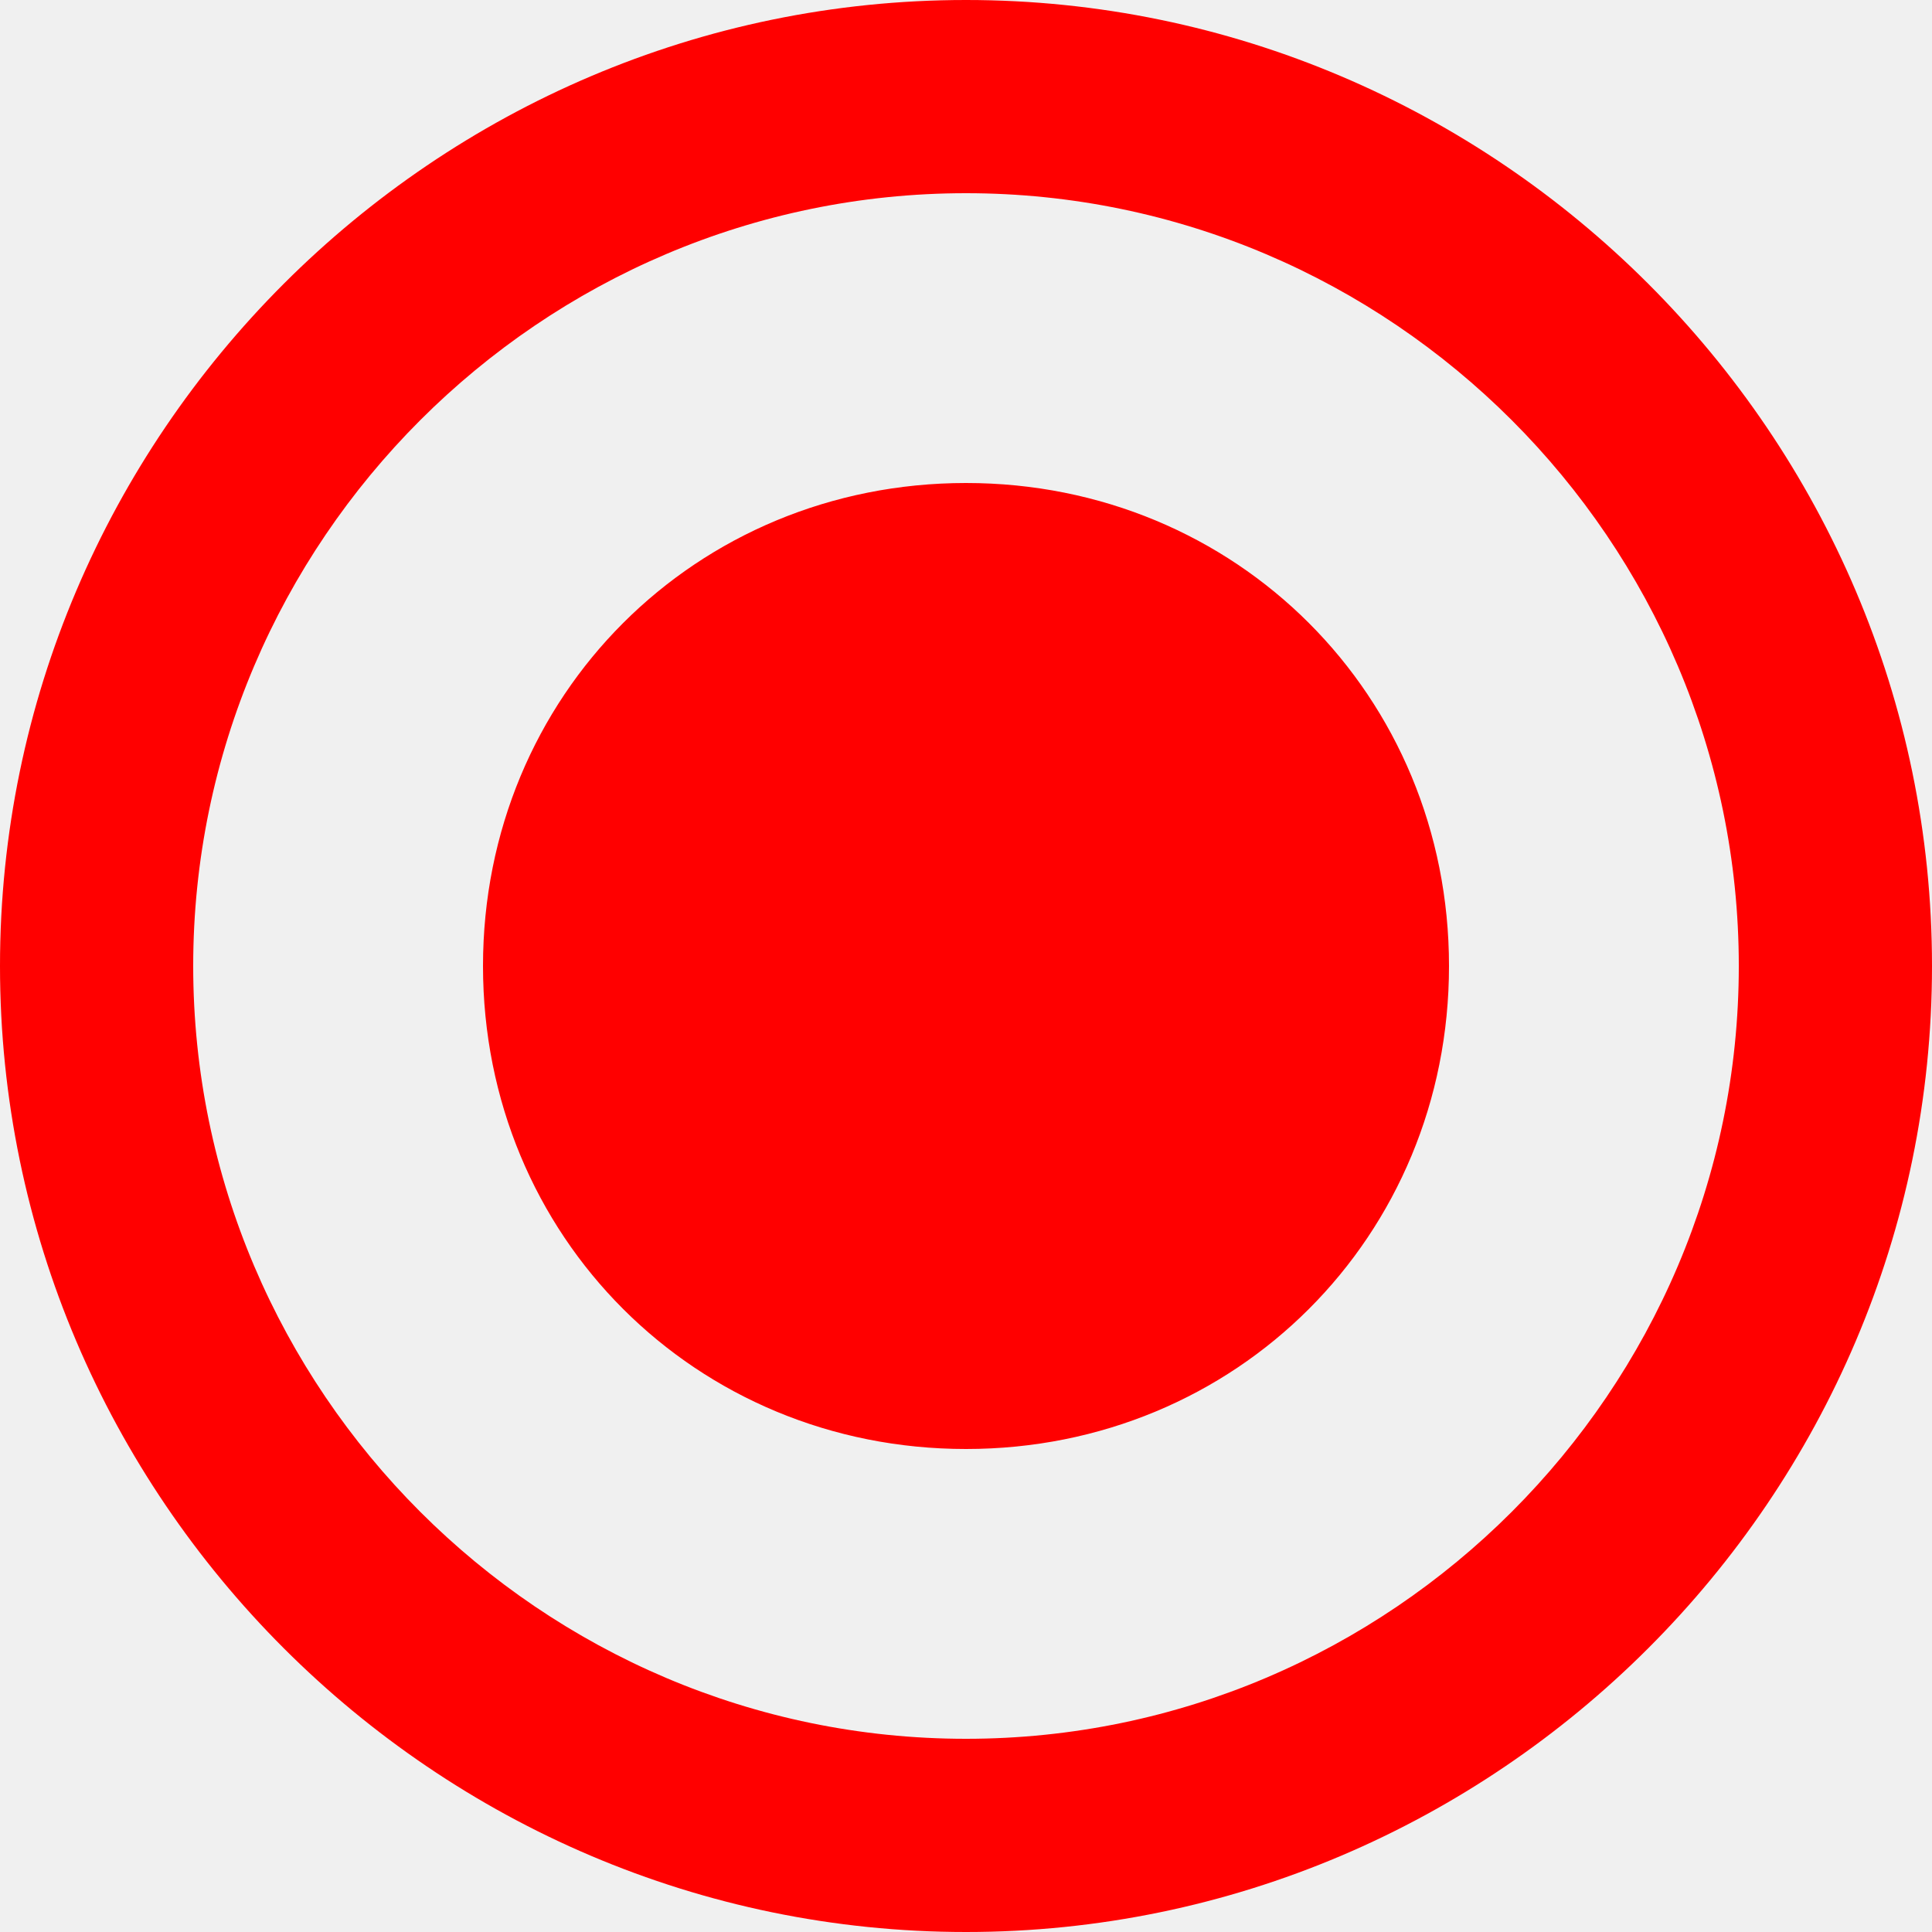
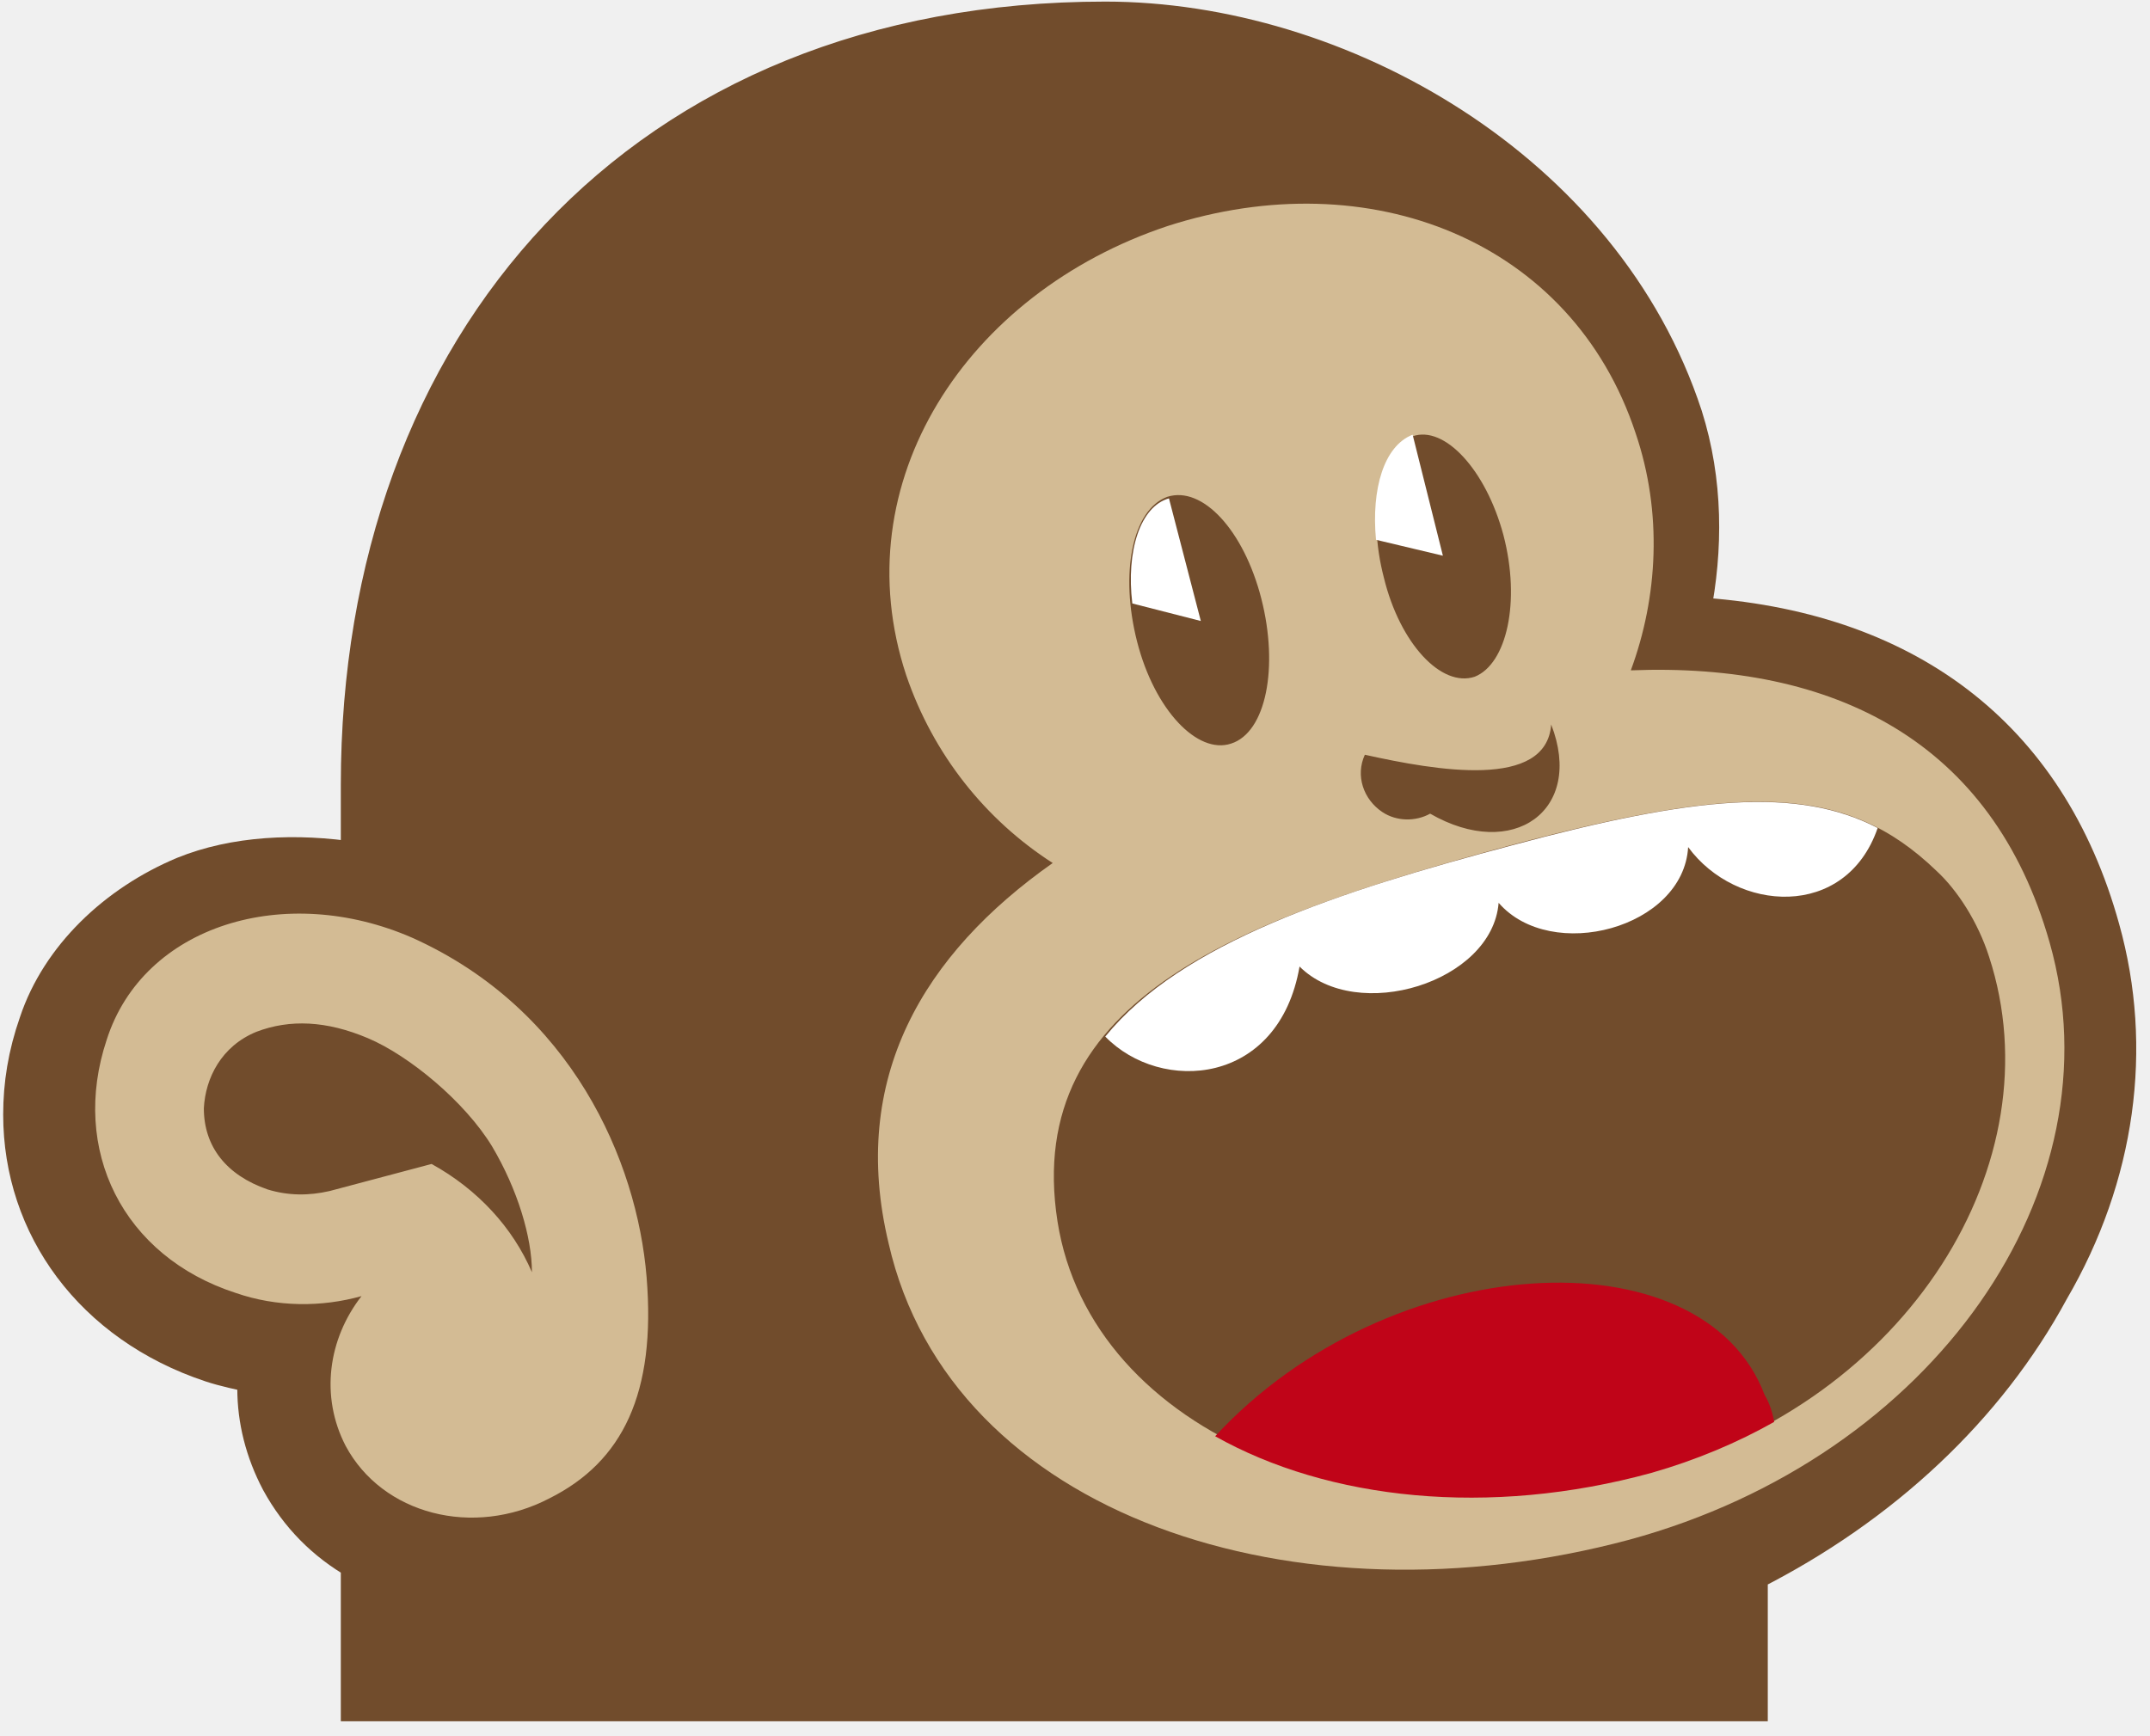
- <svg xmlns="http://www.w3.org/2000/svg" height="20px" version="1.1" viewBox="0 0 20 20" width="20px">
+ <svg xmlns="http://www.w3.org/2000/svg" width="135px" height="109px" viewBox="0 0 135 109" version="1.1">
  <defs />
-   <g fill="none" fill-rule="evenodd" id="Page-1" stroke="none" stroke-width="1">
-     <g fill="#FF0000" id="Core" transform="translate(-338, -338)">
-       <g id="radio-button-on" transform="translate(338, 338)">
-         <path d="M10,5 C7.2,5 5,7.2 5,10 C5,12.8 7.2,15 10,15 C12.8,15 15,12.8 15,10 C15,7.2 12.8,5 10,5 L10,5 Z M10,0 C4.5,0 0,4.5 0,10 C0,15.5 4.5,20 10,20 C15.5,20 20,15.5 20,10 C20,4.5 15.5,0 10,0 L10,0 Z M10,18 C5.6,18 2,14.4 2,10 C2,5.6 5.6,2 10,2 C14.4,2 18,5.6 18,10 C18,14.4 14.4,18 10,18 L10,18 Z" id="Shape" />
-       </g>
+   <g id="Page-1" stroke="none" stroke-width="1" fill="none" fill-rule="evenodd">
+     <g id="Group" transform="translate(1, 1)">
+       <path d="M109,97.9 L109,106.1 L21.4,106.1 L21.4,97.2 C19.3,96 17.6,94.3 16.4,92.1 C15.4,90.2 14.9,88.2 14.9,86.2 C14.9,86 14.9,85.7 15,85.5 C14.1,85.3 13.1,85.1 12.2,84.8 C4.7,82.3 0.2,76.1 0.2,69 C0.2,67.1 0.5,65.2 1.2,63.2 C2.6,59 6.2,55.6 10.5,53.8 C13.7,52.5 17.6,52.3 21.4,52.9 L21.4,48.3 C21.4,20.5 39.2,0.1 68.4,0.1 C83.1,0.1 99.8,9.5 104.9,25.1 C106.2,29.2 106.2,33.5 105.4,37.5 C118.6,38.3 127.7,45 131.1,57.3 C133.2,64.8 132.1,72.9 127.9,80.1 C123.9,87.5 117.3,93.7 109,97.9 Z" id="Shape" stroke="#714C2C" stroke-width="2" fill="#714C2C" fill-rule="nonzero" />
+       <path d="M84.7,46.4 C89.2,47.4 96.1,48.6 96.4,44.5 C98.5,49.9 94,53.1 88.8,50.1 C87.9,50.6 86.7,50.6 85.8,50 C84.6,49.2 84.1,47.7 84.7,46.4 Z M120.6,53.7 C121.9,54.9 123.2,56.9 123.9,59.1 C128.1,72 118.8,87 102.7,91.4 C84.9,96.3 67.5,89.1 65.4,75.7 C63.2,61.6 77.2,56.6 93.8,52.1 C108.4,48.2 114.9,48.2 120.6,53.7 Z M101.7,26.2 C103.4,31.2 103.1,36.5 101.4,41.1 C114.1,40.6 124.1,45.5 127.7,58.2 C132.1,73.7 120.4,90.5 101.3,95.7 C80.4,101.3 58.7,94.2 54.8,77.1 C52.3,66.7 57,58.9 65.1,53.2 C60.9,50.5 57.6,46.4 55.9,41.4 C51.9,29.3 59.7,17.4 72.3,13.2 C85,9.1 97.7,14.1 101.7,26.2 Z M15.1,63.8 C17.2,63 19.5,63.1 22.1,64.2 C24.7,65.3 28.2,68.2 29.9,71 C31.5,73.7 32.4,76.7 32.4,78.9 C31.2,76.1 29,73.7 26.1,72.1 L19.7,73.8 C18.4,74.1 17.1,74.1 15.8,73.7 C13.2,72.8 11.8,71 11.8,68.6 C11.9,66.7 12.9,64.7 15.1,63.8 Z M39.6,79.2 C39,71.9 34.9,62.4 24.9,57.9 C16.9,54.4 8,57.1 5.7,64.3 C3.4,71.2 6.7,77.9 13.8,80.2 C16.4,81.1 19.2,81.1 21.7,80.4 C19.6,83.1 19.1,86.7 20.7,89.8 C23,94.1 28.7,95.6 33.5,93.1 C38.1,90.8 40.2,86.5 39.6,79.2 Z M93.4,32.6 C94.5,36.8 93.6,40.7 91.6,41.5 C89.5,42.2 86.9,39.4 85.9,35.3 C84.8,31.1 85.7,27.2 87.7,26.4 C89.7,25.7 92.3,28.5 93.4,32.6 Z M78.2,36.6 C79.3,40.9 78.5,45 76.3,45.7 C74.2,46.4 71.5,43.6 70.4,39.3 C69.3,35 70.1,31 72.3,30.2 C74.5,29.5 77.1,32.3 78.2,36.6 Z" id="Shape" fill="#D3BB94" />
+       <path d="M110.4,88.3 C108.1,89.6 105.5,90.7 102.7,91.5 C92.5,94.3 82.4,93.2 75.3,89.2 C86.2,77.4 105.9,76.3 109.8,86.6 C110.1,87.1 110.3,87.7 110.4,88.3 Z" id="Shape" fill="#C00418" fill-rule="nonzero" />
+       <path d="M116.9,51 C114.9,56.8 108,56.3 105,52.2 C104.7,57.3 96.4,59.5 93.1,55.7 C92.7,60.7 84.2,63.3 80.6,59.7 C79.3,67.2 71.9,67.7 68.4,64.1 C73.2,58.2 83,55 93.9,52.1 C105.4,49 111.9,48.4 116.9,51 Z M70.1,36.9 L74.4,38 L72.4,30.3 C70.6,30.8 69.7,33.6 70.1,36.9 Z M85.4,32.9 L89.6,33.9 L87.7,26.3 C85.9,27 85.1,29.7 85.4,32.9 Z" id="Shape" fill="#FFFFFF" />
    </g>
  </g>
</svg>
